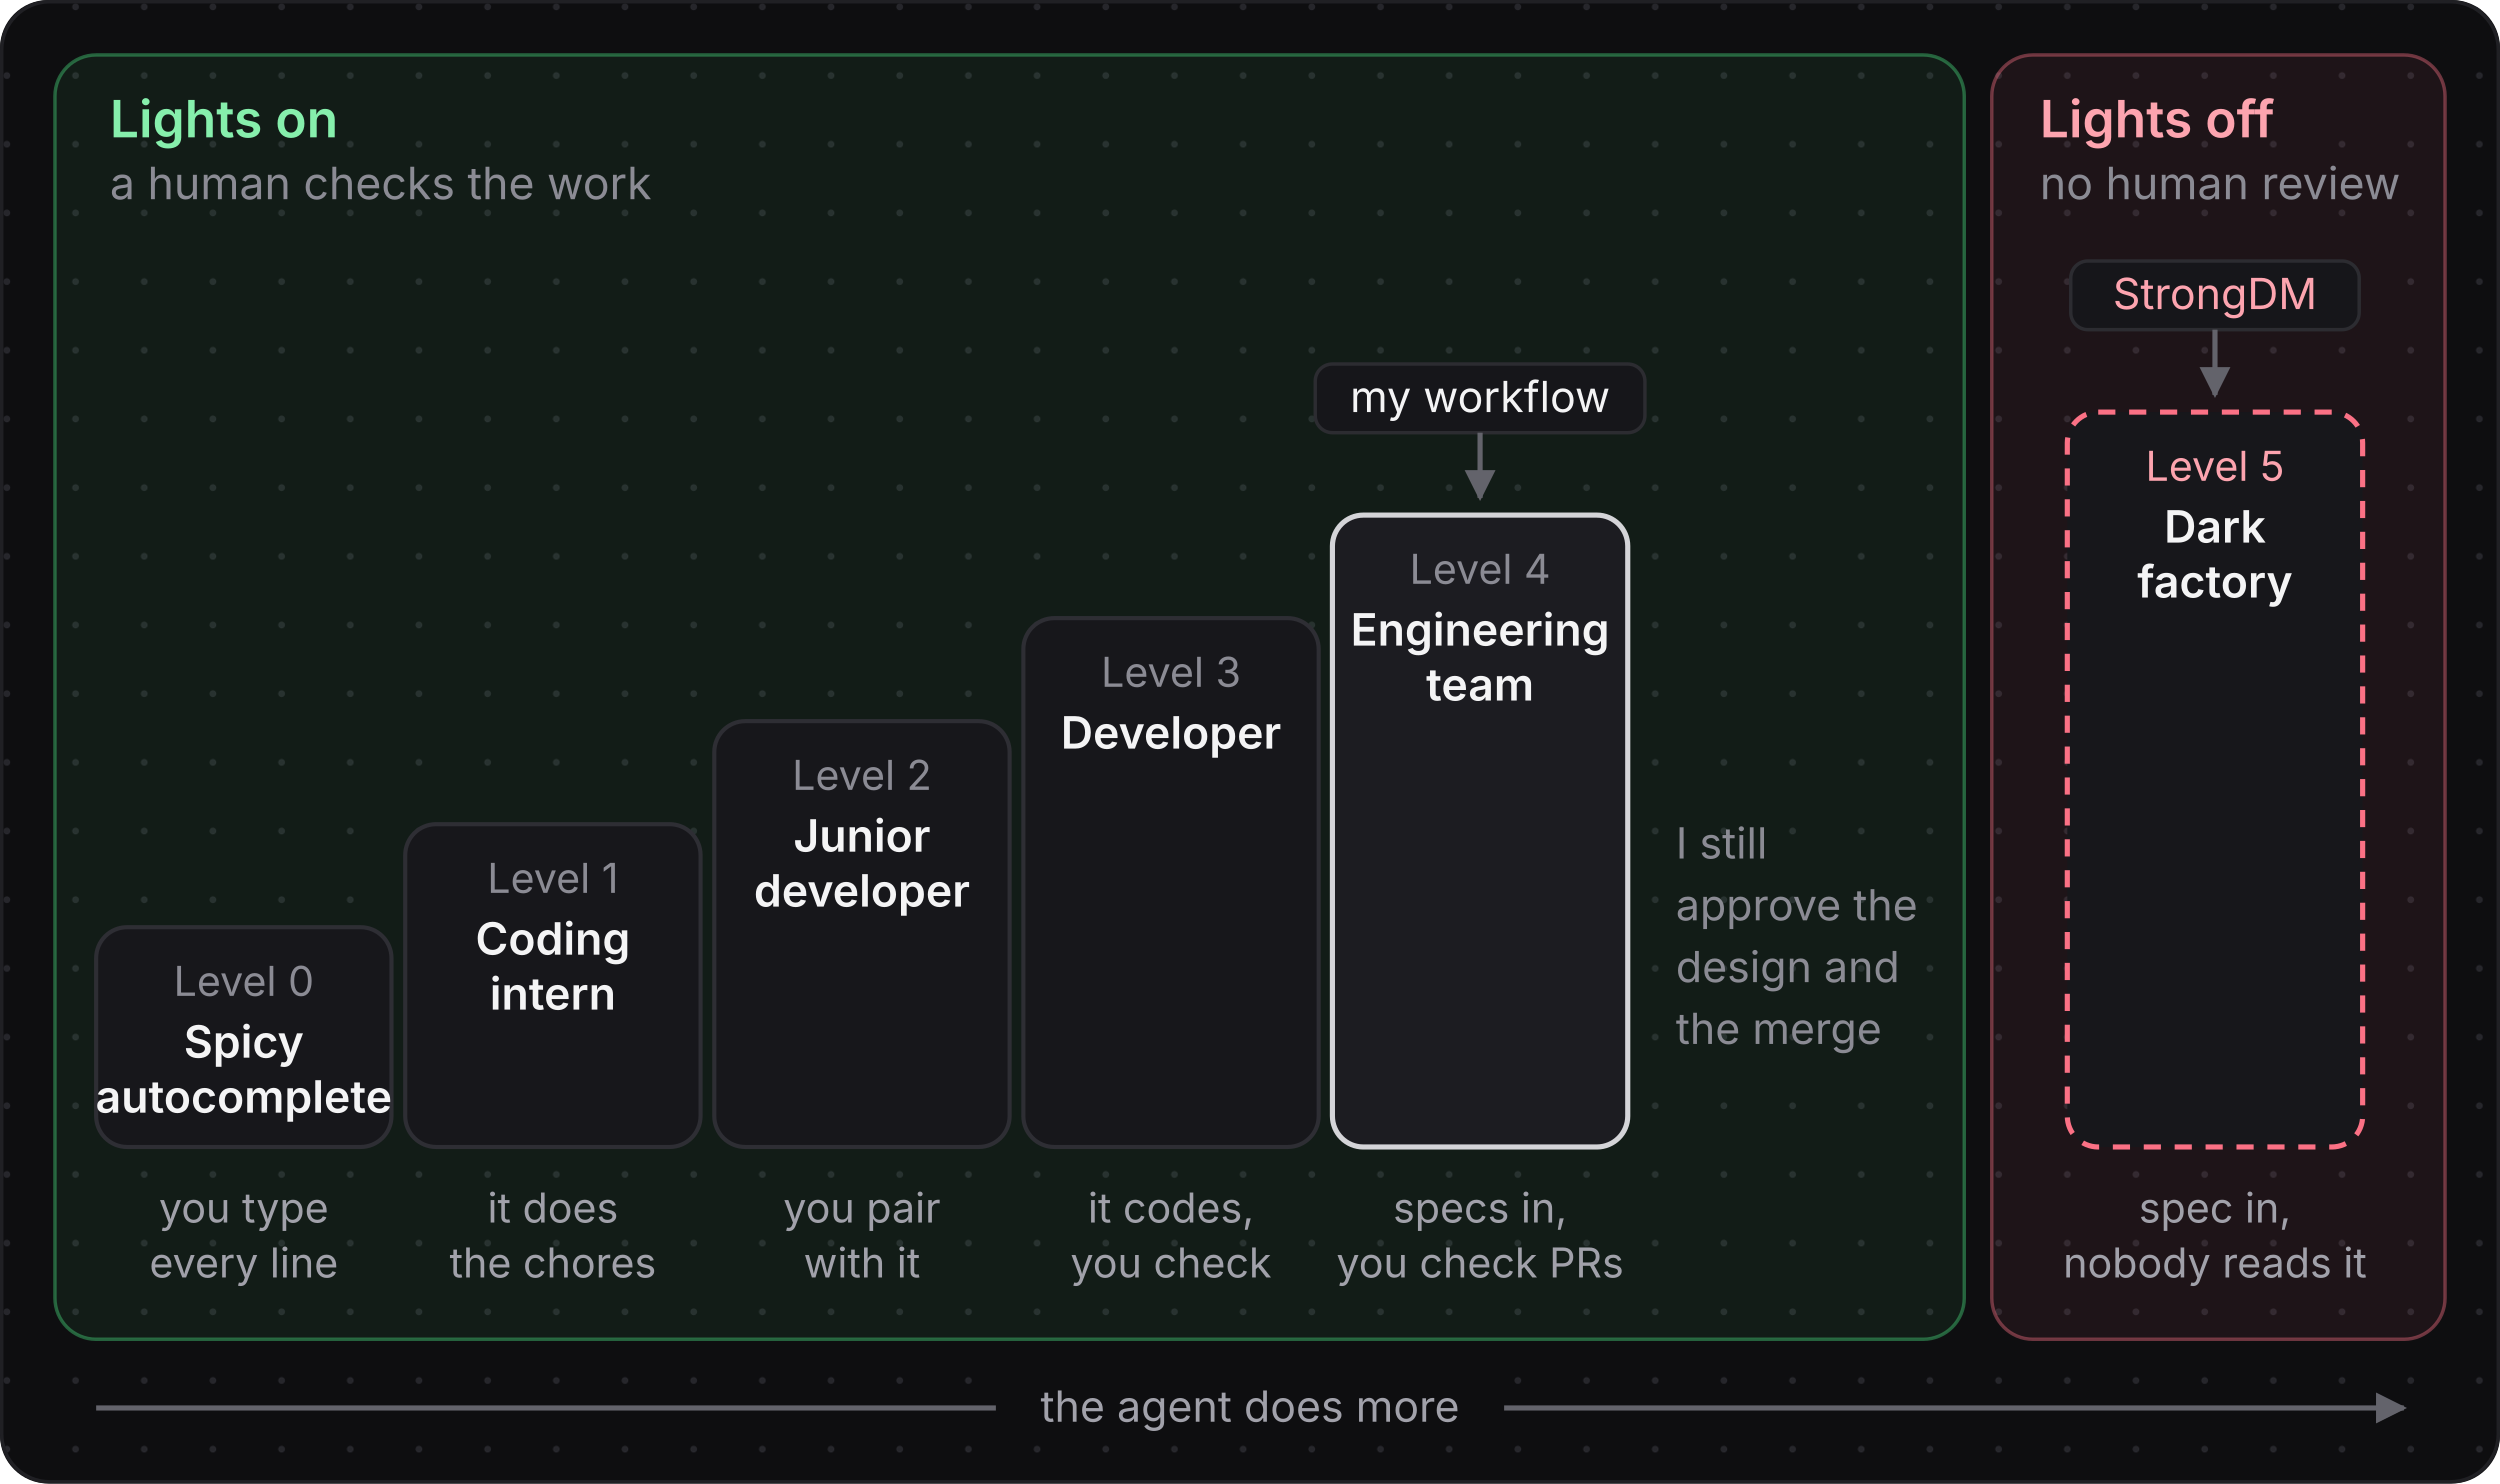
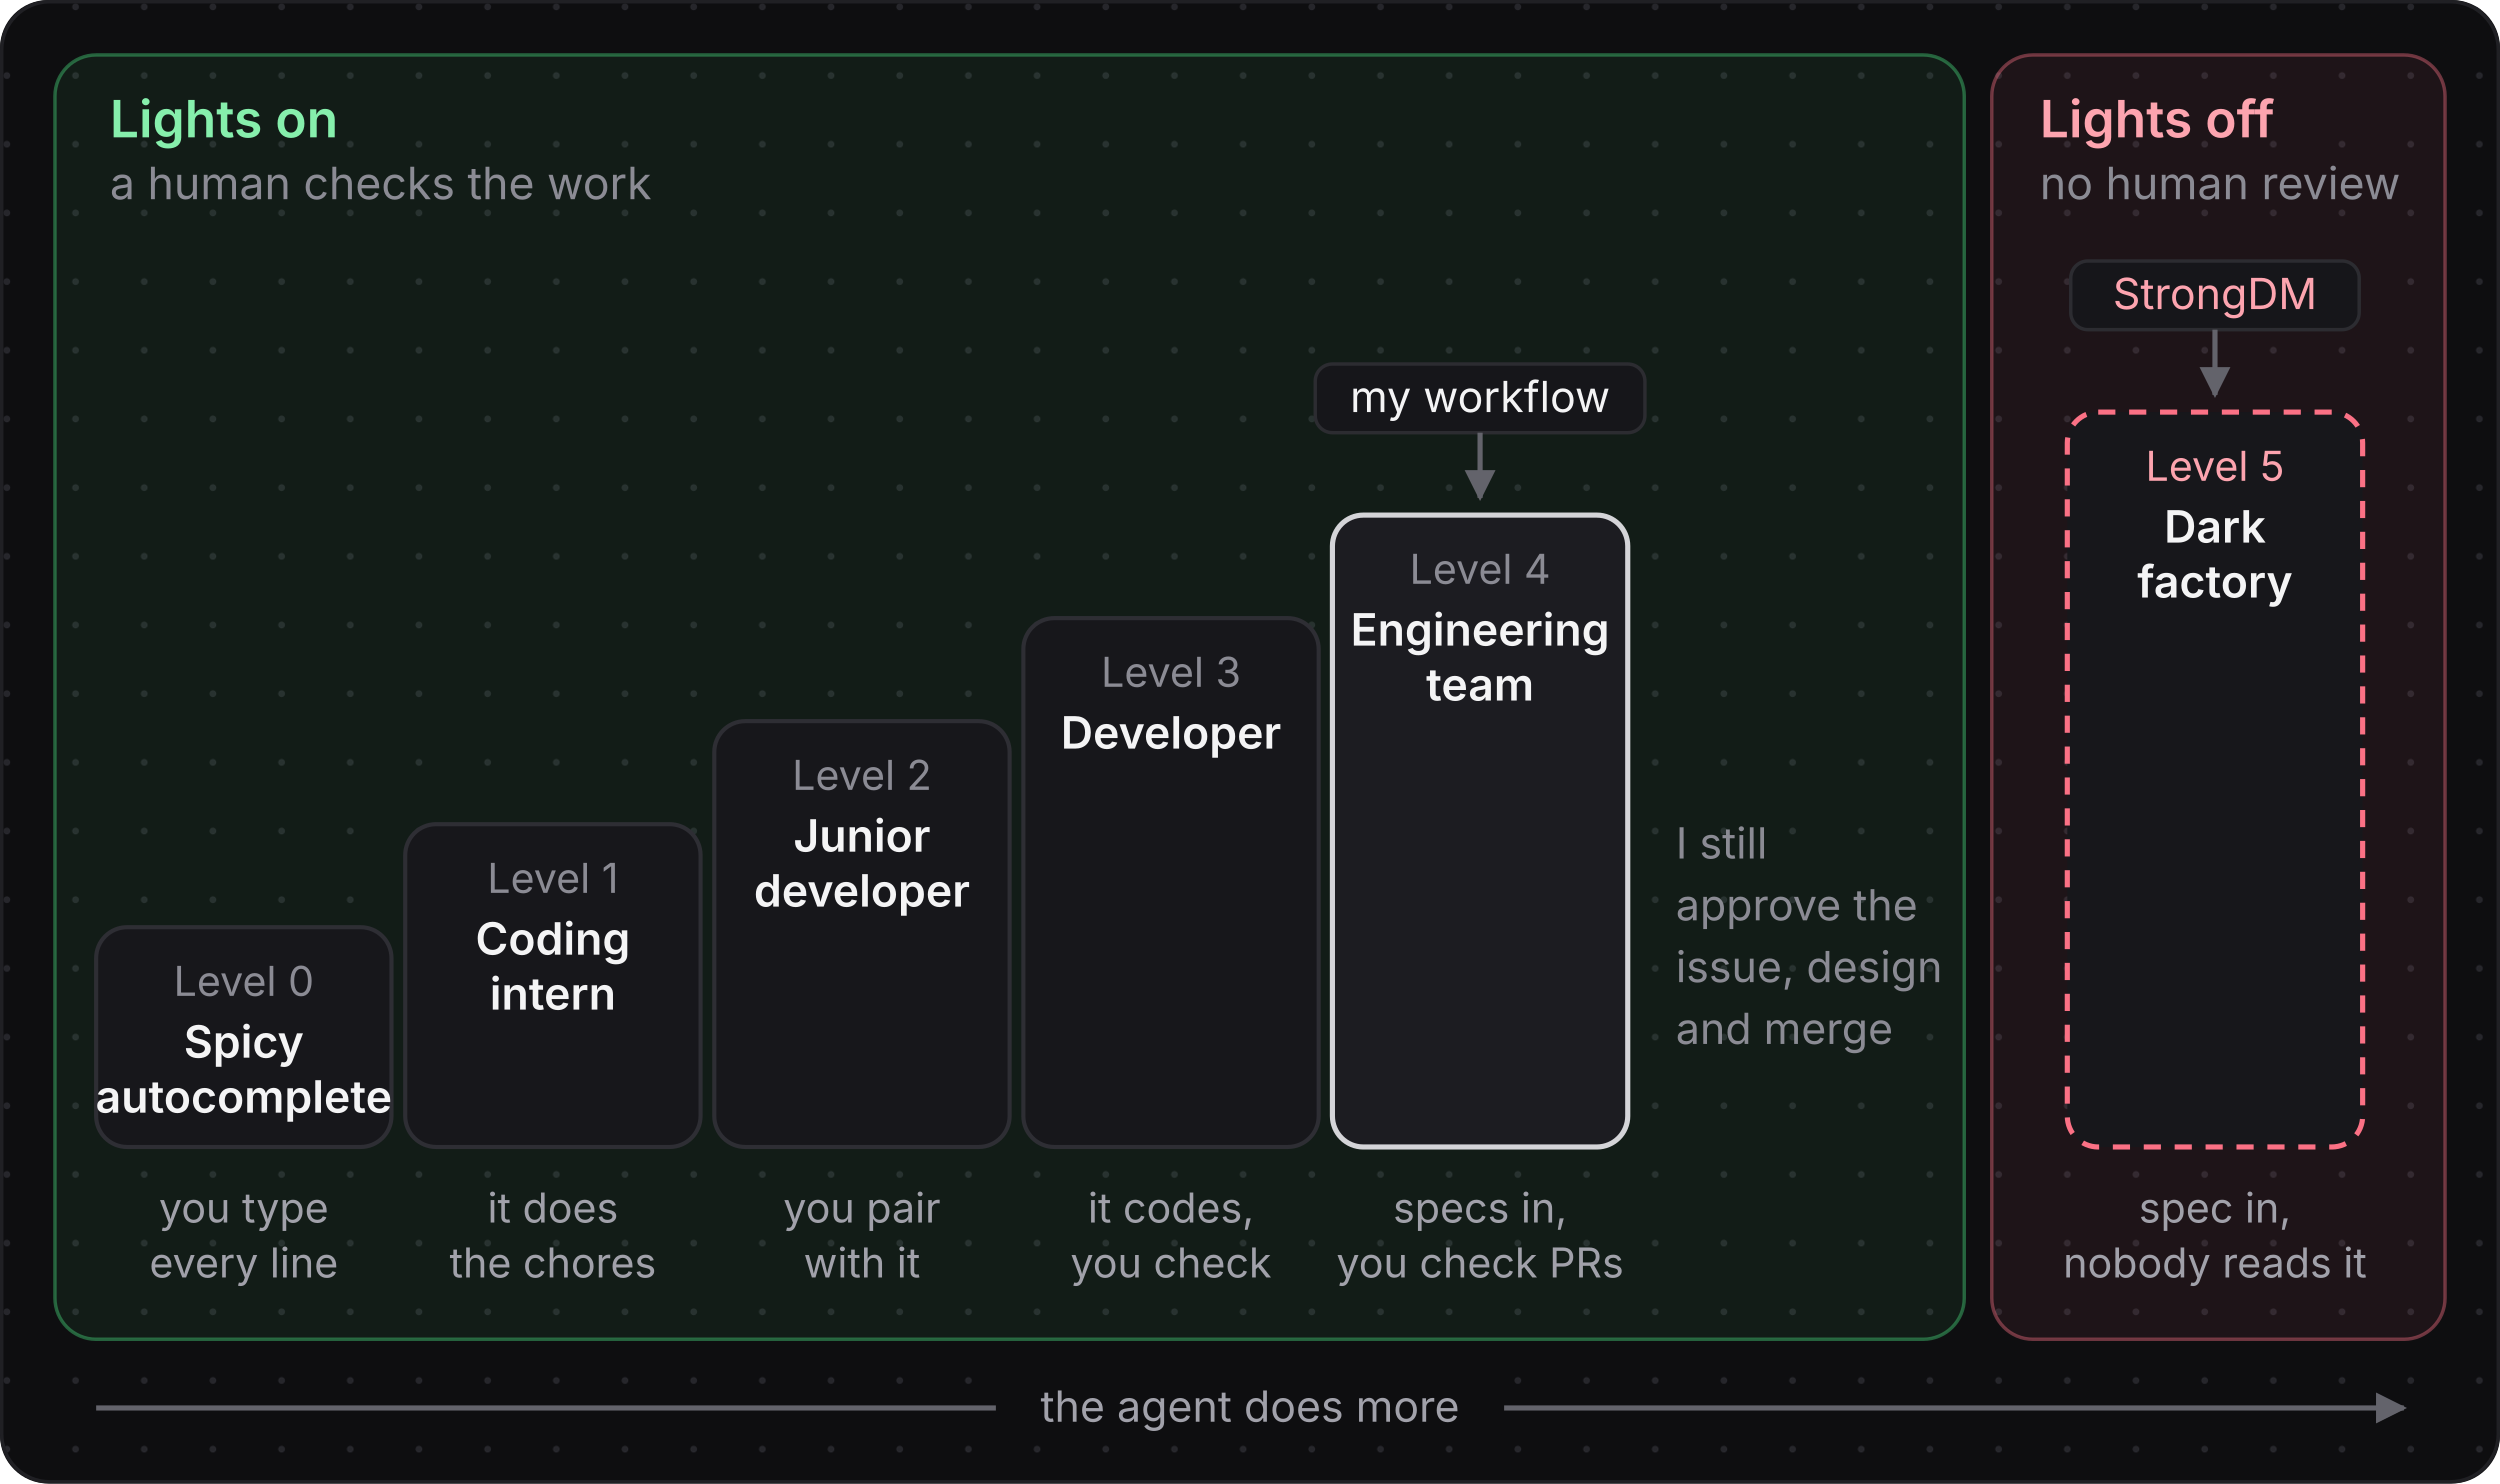
<svg xmlns="http://www.w3.org/2000/svg" viewBox="0 0 728 432" width="728" height="432" font-family="Inter, -apple-system, 'Segoe UI', Helvetica, Arial, sans-serif">
  <defs>
    <pattern id="dots" width="20" height="20" patternUnits="userSpaceOnUse">
      <circle cx="2" cy="2" r="1" fill="#26262b" />
    </pattern>
    <marker id="arrow" viewBox="0 0 10 10" refX="9" refY="5" markerWidth="6" markerHeight="6" orient="auto-start-reverse">
      <path d="M0,0 L10,5 L0,10 z" fill="#63636b" />
    </marker>
  </defs>
  <rect width="728" height="432" rx="14" fill="#0e0e10" />
  <rect width="728" height="432" rx="14" fill="url(#dots)" />
  <rect x="0.5" y="0.5" width="727" height="431" rx="14" fill="none" stroke="#202024" />
  <rect x="16" y="16" width="556" height="374" rx="12" fill="#4ade80" fill-opacity="0.07" stroke="#4ade80" stroke-opacity="0.4" />
  <rect x="580" y="16" width="132" height="374" rx="12" fill="#fb7185" fill-opacity="0.07" stroke="#fb7185" stroke-opacity="0.4" />
  <text x="32" y="40" font-size="15" font-weight="600" fill="#86efac">Lights on</text>
  <text x="32" y="58" font-size="13" fill="#8b8b94">a human checks the work</text>
  <text x="594" y="40" font-size="15" font-weight="600" fill="#fda4af">Lights off</text>
  <text x="594" y="58" font-size="13" fill="#8b8b94">no human review</text>
  <rect x="28" y="270" width="86" height="64" rx="9" fill="#17171b" stroke="#2e2e34" stroke-width="1.2" />
  <text x="71.0" y="290" font-size="12" fill="#8b8b94" text-anchor="middle">Level 0</text>
  <text x="71.0" y="308" font-size="13" font-weight="600" fill="#f4f4f5" text-anchor="middle">Spicy</text>
  <text x="71.0" y="324" font-size="13" font-weight="600" fill="#f4f4f5" text-anchor="middle">autocomplete</text>
  <text x="71.0" y="356" font-size="12" fill="#a1a1aa" text-anchor="middle">you type</text>
  <text x="71.0" y="372" font-size="12" fill="#a1a1aa" text-anchor="middle">every line</text>
  <rect x="118" y="240" width="86" height="94" rx="9" fill="#17171b" stroke="#2e2e34" stroke-width="1.2" />
  <text x="161.0" y="260" font-size="12" fill="#8b8b94" text-anchor="middle">Level 1</text>
  <text x="161.0" y="278" font-size="13" font-weight="600" fill="#f4f4f5" text-anchor="middle">Coding</text>
  <text x="161.0" y="294" font-size="13" font-weight="600" fill="#f4f4f5" text-anchor="middle">intern</text>
  <text x="161.0" y="356" font-size="12" fill="#a1a1aa" text-anchor="middle">it does</text>
  <text x="161.0" y="372" font-size="12" fill="#a1a1aa" text-anchor="middle">the chores</text>
  <rect x="208" y="210" width="86" height="124" rx="9" fill="#17171b" stroke="#2e2e34" stroke-width="1.2" />
  <text x="251.0" y="230" font-size="12" fill="#8b8b94" text-anchor="middle">Level 2</text>
  <text x="251.0" y="248" font-size="13" font-weight="600" fill="#f4f4f5" text-anchor="middle">Junior</text>
  <text x="251.0" y="264" font-size="13" font-weight="600" fill="#f4f4f5" text-anchor="middle">developer</text>
  <text x="251.0" y="356" font-size="12" fill="#a1a1aa" text-anchor="middle">you pair</text>
  <text x="251.0" y="372" font-size="12" fill="#a1a1aa" text-anchor="middle">with it</text>
  <rect x="298" y="180" width="86" height="154" rx="9" fill="#17171b" stroke="#2e2e34" stroke-width="1.2" />
  <text x="341.0" y="200" font-size="12" fill="#8b8b94" text-anchor="middle">Level 3</text>
  <text x="341.0" y="218" font-size="13" font-weight="600" fill="#f4f4f5" text-anchor="middle">Developer</text>
  <text x="341.0" y="356" font-size="12" fill="#a1a1aa" text-anchor="middle">it codes,</text>
  <text x="341.0" y="372" font-size="12" fill="#a1a1aa" text-anchor="middle">you check</text>
  <rect x="388" y="150" width="86" height="184" rx="9" fill="#1c1c21" stroke="#d4d4d8" stroke-width="1.5" />
  <text x="431.0" y="170" font-size="12" fill="#8b8b94" text-anchor="middle">Level 4</text>
  <text x="431.0" y="188" font-size="13" font-weight="600" fill="#f4f4f5" text-anchor="middle">Engineering</text>
  <text x="431.0" y="204" font-size="13" font-weight="600" fill="#f4f4f5" text-anchor="middle">team</text>
  <text x="431.0" y="356" font-size="12" fill="#a1a1aa" text-anchor="middle">specs in,</text>
  <text x="431.0" y="372" font-size="12" fill="#a1a1aa" text-anchor="middle">you check PRs</text>
  <rect x="602" y="120" width="86" height="214" rx="9" fill="#17171b" stroke="#fb7185" stroke-width="1.5" stroke-dasharray="5 4" />
  <text x="645.0" y="140" font-size="12" fill="#fda4af" text-anchor="middle">Level 5</text>
  <text x="645.0" y="158" font-size="13" font-weight="600" fill="#f4f4f5" text-anchor="middle">Dark</text>
  <text x="645.0" y="174" font-size="13" font-weight="600" fill="#f4f4f5" text-anchor="middle">factory</text>
  <text x="645.0" y="356" font-size="12" fill="#a1a1aa" text-anchor="middle">spec in,</text>
  <text x="645.0" y="372" font-size="12" fill="#a1a1aa" text-anchor="middle">nobody reads it</text>
  <rect x="383" y="106" width="96" height="20" rx="5" fill="#16161a" stroke="#2c2c31" />
  <text x="431.0" y="120" font-size="12.5" fill="#f4f4f5" text-anchor="middle">my workflow</text>
  <line x1="431.0" y1="126" x2="431.0" y2="145" stroke="#63636b" stroke-width="1.5" marker-end="url(#arrow)" />
  <rect x="603" y="76" width="84" height="20" rx="5" fill="#16161a" stroke="#2c2c31" />
  <text x="645.0" y="90" font-size="12.5" fill="#fda4af" text-anchor="middle">StrongDM</text>
  <line x1="645.0" y1="96" x2="645.0" y2="115" stroke="#63636b" stroke-width="1.5" marker-end="url(#arrow)" />
  <text x="488" y="250" font-size="12.5" fill="#8b8b94">I still</text>
  <text x="488" y="268" font-size="12.5" fill="#8b8b94">approve the</text>
-   <text x="488" y="286" font-size="12.5" fill="#8b8b94">design and</text>
-   <text x="488" y="304" font-size="12.5" fill="#8b8b94">the merge</text>
+   <text x="488" y="286" font-size="12.5" fill="#8b8b94">issue, design</text>
+   <text x="488" y="304" font-size="12.5" fill="#8b8b94">and merge</text>
  <line x1="28" y1="410" x2="700" y2="410" stroke="#63636b" stroke-width="1.5" marker-end="url(#arrow)" />
  <rect x="290" y="400" width="148" height="20" rx="5" fill="#0e0e10" />
  <text x="364" y="414" font-size="12.5" fill="#a1a1aa" text-anchor="middle">the agent does more</text>
</svg>
